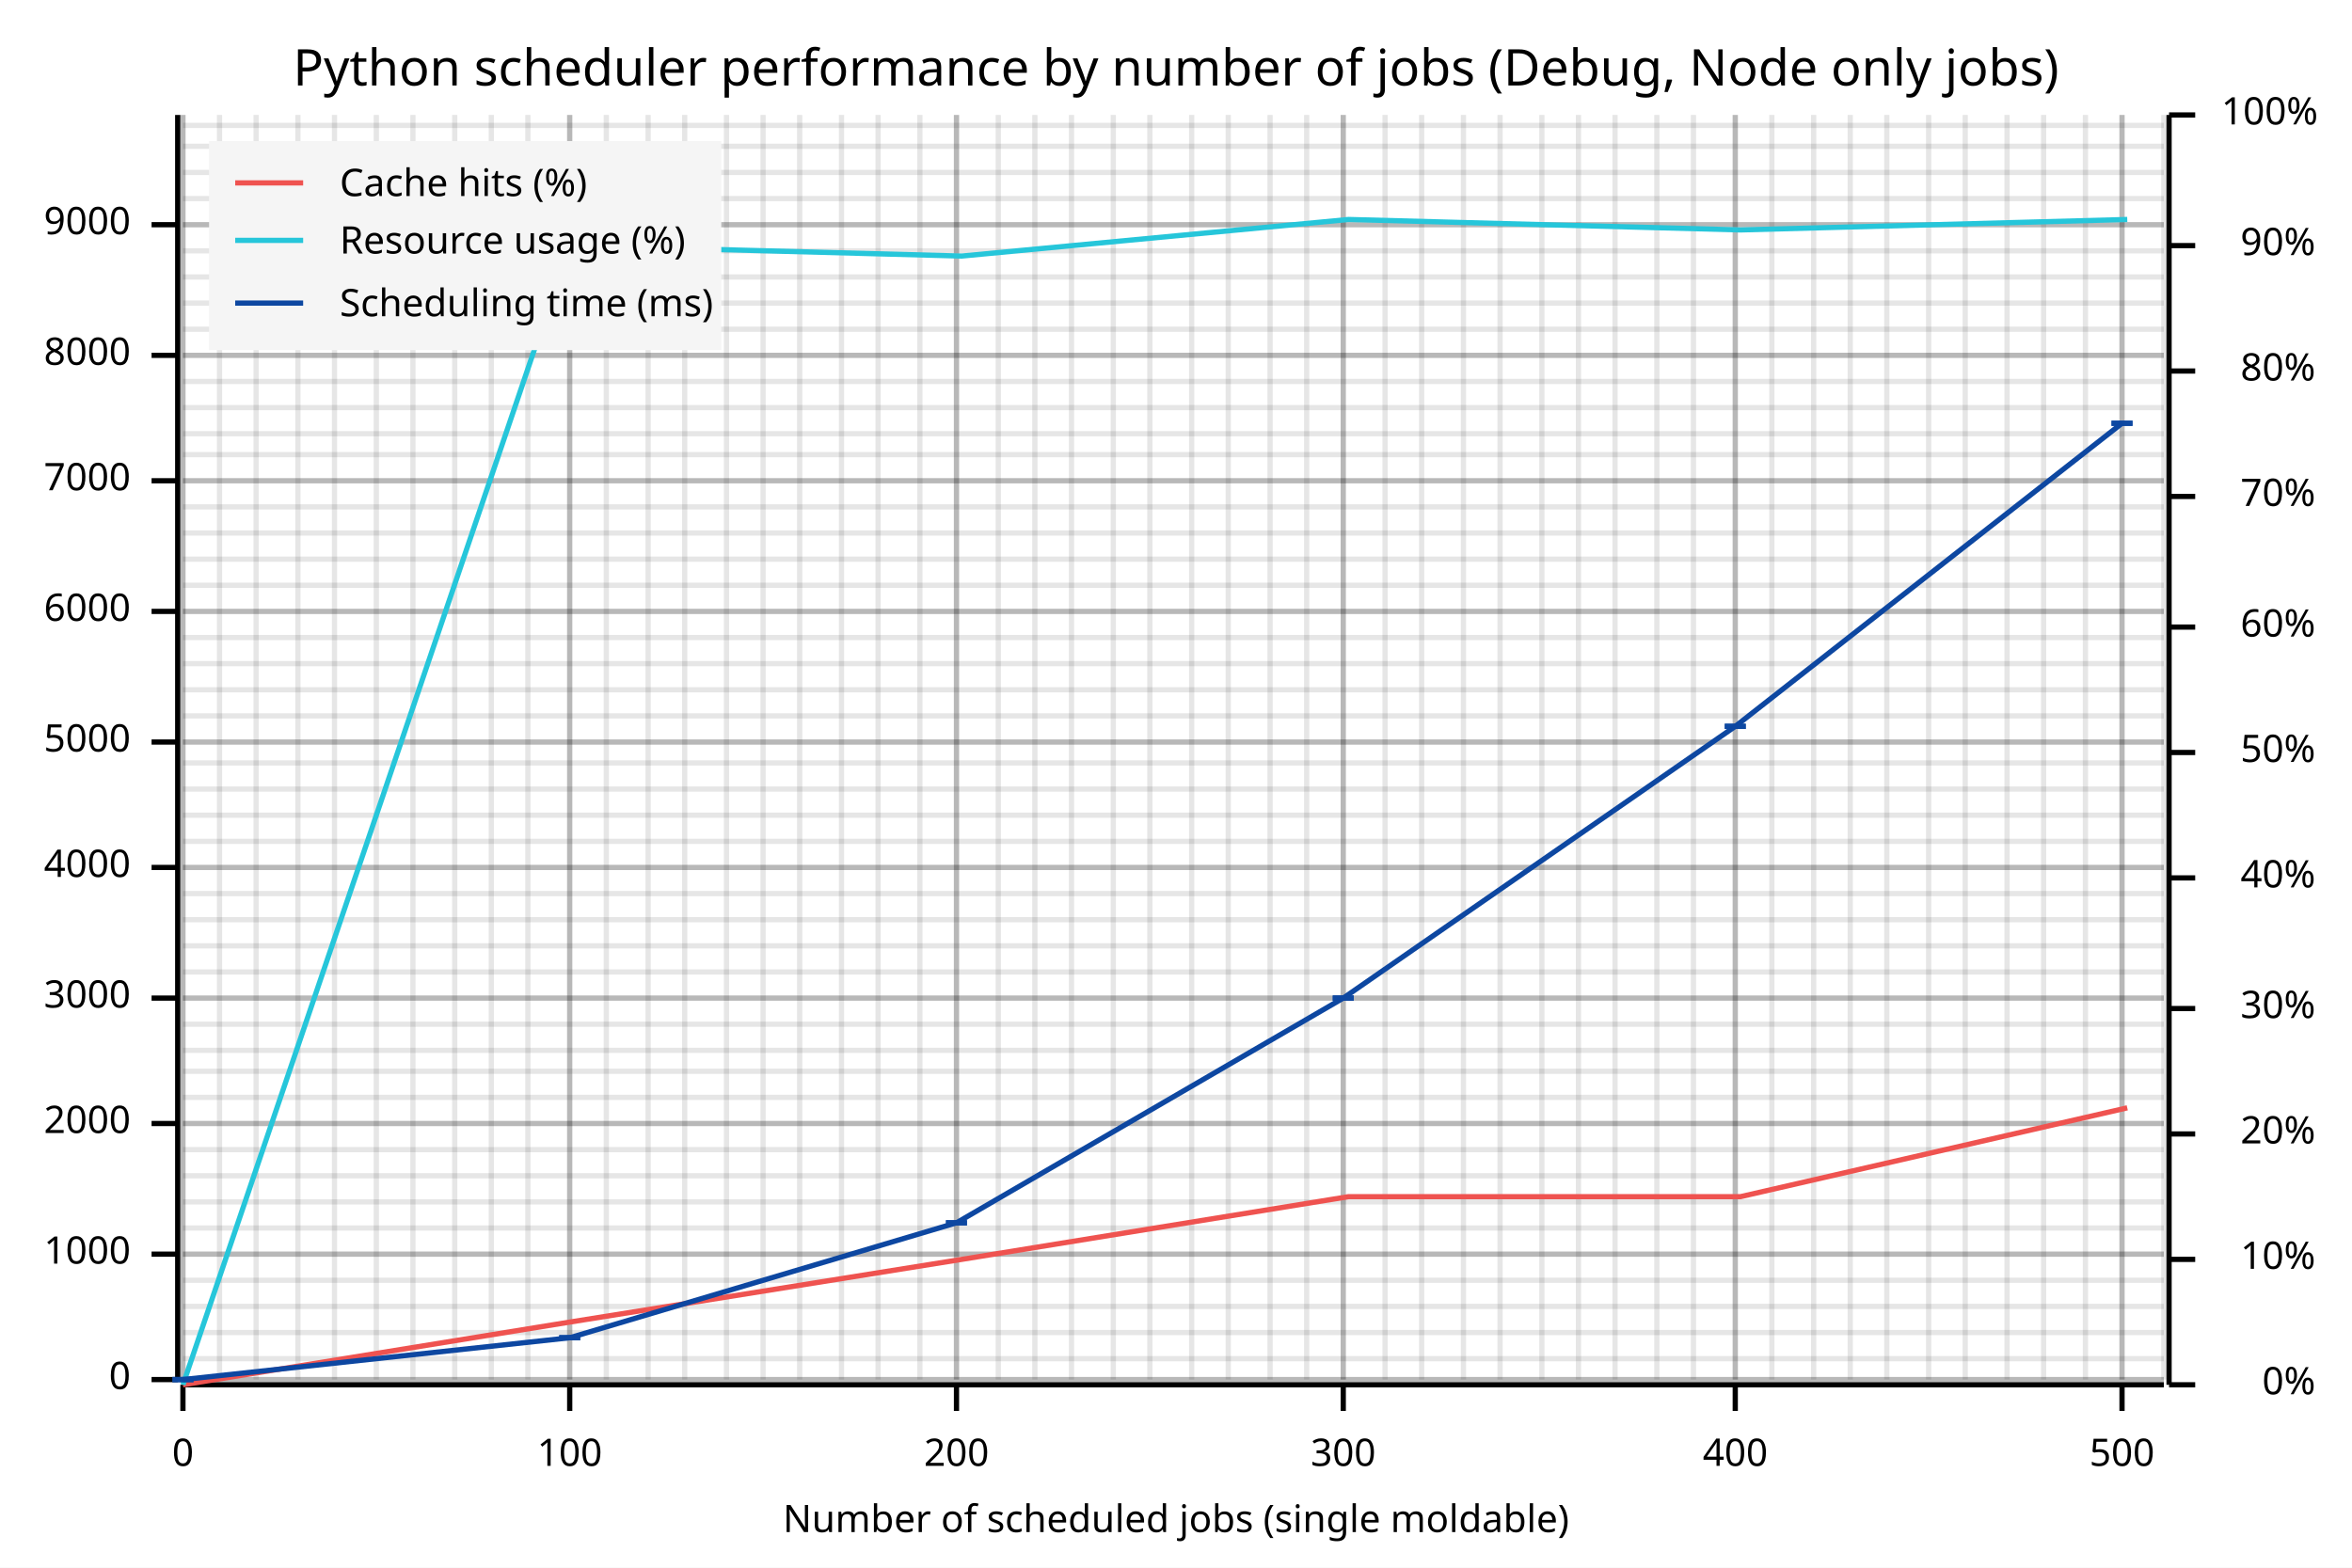
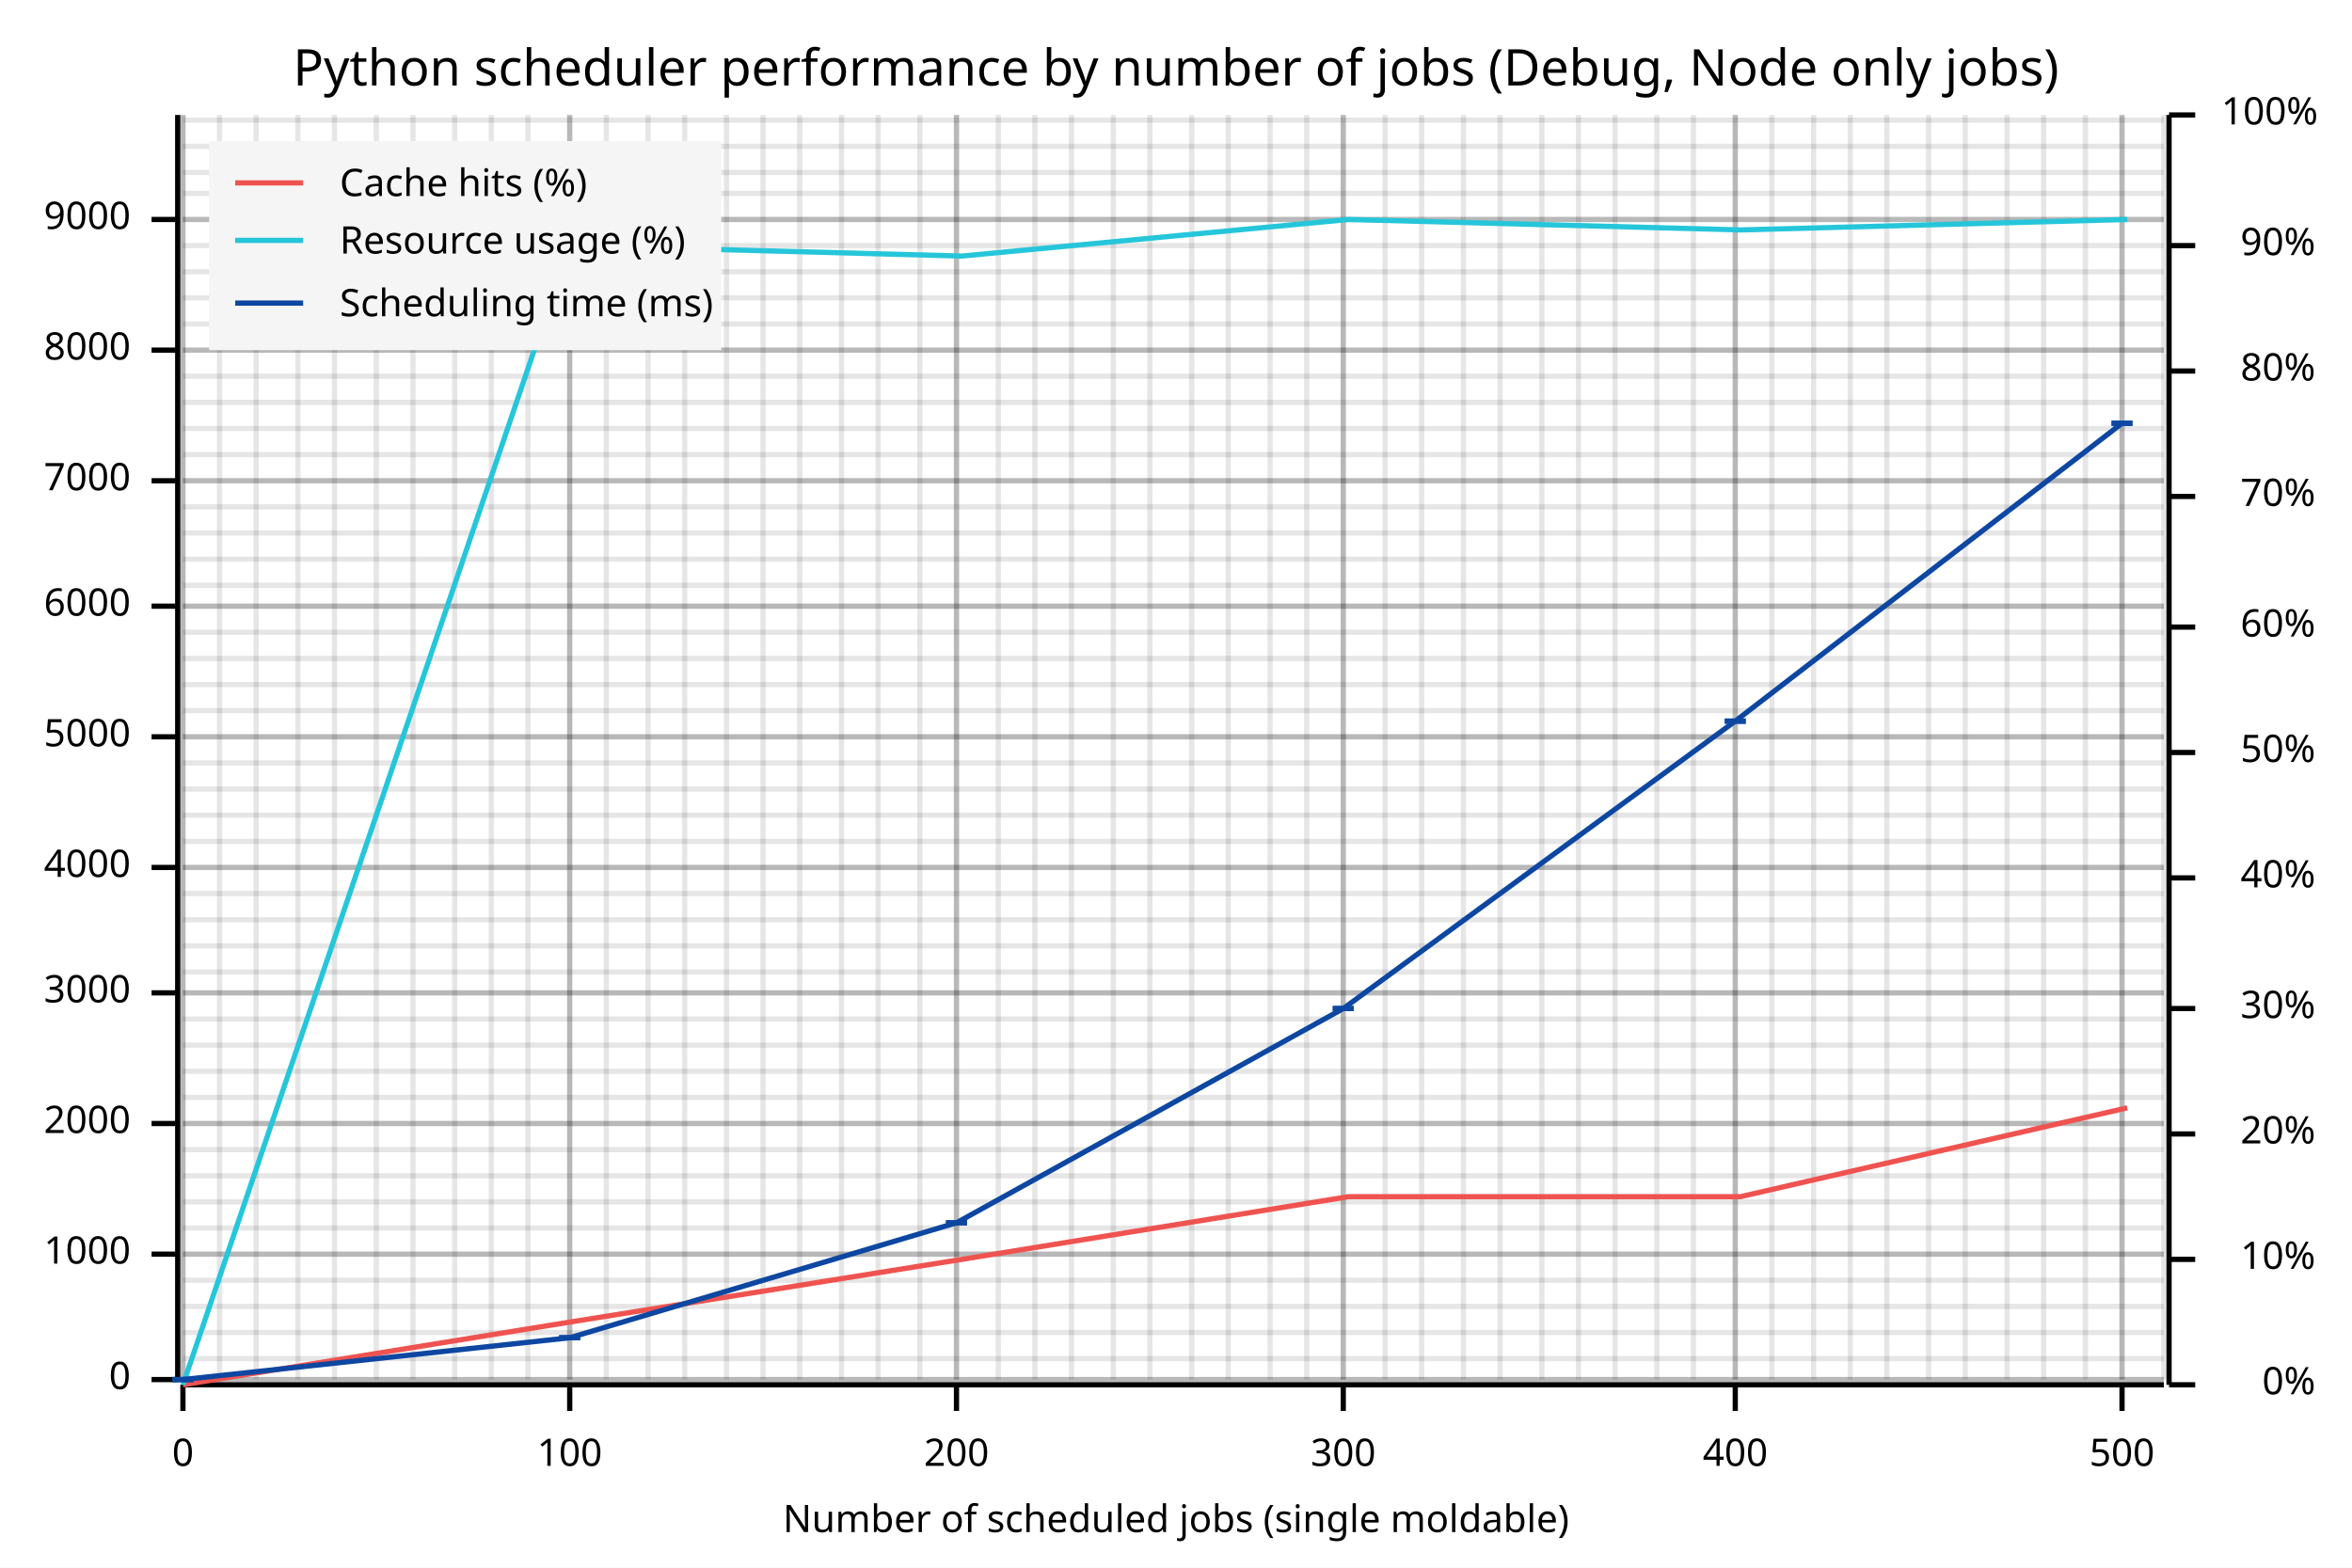
<svg xmlns="http://www.w3.org/2000/svg" width="450" height="300" viewBox="0 0 450 300">
  <rect x="0" y="0" width="450" height="300" opacity="1" fill="#FFFFFF" stroke="none" />
  <text x="225" y="9" dy="0.76em" text-anchor="middle" font-family="sans-serif" font-size="9.677" opacity="1" fill="#000000">
Python scheduler performance by number of jobs (Debug, Node only jobs)
</text>
  <line opacity="0.1" stroke="#000000" stroke-width="1" x1="35" y1="264" x2="35" y2="22" />
  <line opacity="0.1" stroke="#000000" stroke-width="1" x1="42" y1="264" x2="42" y2="22" />
  <line opacity="0.1" stroke="#000000" stroke-width="1" x1="49" y1="264" x2="49" y2="22" />
  <line opacity="0.1" stroke="#000000" stroke-width="1" x1="57" y1="264" x2="57" y2="22" />
  <line opacity="0.1" stroke="#000000" stroke-width="1" x1="64" y1="264" x2="64" y2="22" />
  <line opacity="0.1" stroke="#000000" stroke-width="1" x1="72" y1="264" x2="72" y2="22" />
  <line opacity="0.1" stroke="#000000" stroke-width="1" x1="79" y1="264" x2="79" y2="22" />
  <line opacity="0.1" stroke="#000000" stroke-width="1" x1="87" y1="264" x2="87" y2="22" />
  <line opacity="0.1" stroke="#000000" stroke-width="1" x1="94" y1="264" x2="94" y2="22" />
  <line opacity="0.1" stroke="#000000" stroke-width="1" x1="101" y1="264" x2="101" y2="22" />
  <line opacity="0.1" stroke="#000000" stroke-width="1" x1="109" y1="264" x2="109" y2="22" />
  <line opacity="0.1" stroke="#000000" stroke-width="1" x1="116" y1="264" x2="116" y2="22" />
  <line opacity="0.1" stroke="#000000" stroke-width="1" x1="124" y1="264" x2="124" y2="22" />
  <line opacity="0.1" stroke="#000000" stroke-width="1" x1="131" y1="264" x2="131" y2="22" />
  <line opacity="0.1" stroke="#000000" stroke-width="1" x1="139" y1="264" x2="139" y2="22" />
  <line opacity="0.1" stroke="#000000" stroke-width="1" x1="146" y1="264" x2="146" y2="22" />
  <line opacity="0.1" stroke="#000000" stroke-width="1" x1="153" y1="264" x2="153" y2="22" />
  <line opacity="0.1" stroke="#000000" stroke-width="1" x1="161" y1="264" x2="161" y2="22" />
  <line opacity="0.1" stroke="#000000" stroke-width="1" x1="168" y1="264" x2="168" y2="22" />
  <line opacity="0.1" stroke="#000000" stroke-width="1" x1="176" y1="264" x2="176" y2="22" />
  <line opacity="0.1" stroke="#000000" stroke-width="1" x1="183" y1="264" x2="183" y2="22" />
  <line opacity="0.1" stroke="#000000" stroke-width="1" x1="191" y1="264" x2="191" y2="22" />
  <line opacity="0.1" stroke="#000000" stroke-width="1" x1="198" y1="264" x2="198" y2="22" />
  <line opacity="0.1" stroke="#000000" stroke-width="1" x1="205" y1="264" x2="205" y2="22" />
  <line opacity="0.1" stroke="#000000" stroke-width="1" x1="213" y1="264" x2="213" y2="22" />
  <line opacity="0.1" stroke="#000000" stroke-width="1" x1="220" y1="264" x2="220" y2="22" />
  <line opacity="0.1" stroke="#000000" stroke-width="1" x1="228" y1="264" x2="228" y2="22" />
  <line opacity="0.1" stroke="#000000" stroke-width="1" x1="235" y1="264" x2="235" y2="22" />
  <line opacity="0.1" stroke="#000000" stroke-width="1" x1="243" y1="264" x2="243" y2="22" />
  <line opacity="0.1" stroke="#000000" stroke-width="1" x1="250" y1="264" x2="250" y2="22" />
  <line opacity="0.1" stroke="#000000" stroke-width="1" x1="257" y1="264" x2="257" y2="22" />
  <line opacity="0.1" stroke="#000000" stroke-width="1" x1="265" y1="264" x2="265" y2="22" />
  <line opacity="0.1" stroke="#000000" stroke-width="1" x1="272" y1="264" x2="272" y2="22" />
  <line opacity="0.1" stroke="#000000" stroke-width="1" x1="280" y1="264" x2="280" y2="22" />
  <line opacity="0.1" stroke="#000000" stroke-width="1" x1="287" y1="264" x2="287" y2="22" />
  <line opacity="0.1" stroke="#000000" stroke-width="1" x1="295" y1="264" x2="295" y2="22" />
  <line opacity="0.1" stroke="#000000" stroke-width="1" x1="302" y1="264" x2="302" y2="22" />
  <line opacity="0.1" stroke="#000000" stroke-width="1" x1="309" y1="264" x2="309" y2="22" />
  <line opacity="0.1" stroke="#000000" stroke-width="1" x1="317" y1="264" x2="317" y2="22" />
  <line opacity="0.1" stroke="#000000" stroke-width="1" x1="324" y1="264" x2="324" y2="22" />
  <line opacity="0.1" stroke="#000000" stroke-width="1" x1="332" y1="264" x2="332" y2="22" />
  <line opacity="0.1" stroke="#000000" stroke-width="1" x1="339" y1="264" x2="339" y2="22" />
  <line opacity="0.1" stroke="#000000" stroke-width="1" x1="347" y1="264" x2="347" y2="22" />
  <line opacity="0.1" stroke="#000000" stroke-width="1" x1="354" y1="264" x2="354" y2="22" />
  <line opacity="0.1" stroke="#000000" stroke-width="1" x1="361" y1="264" x2="361" y2="22" />
  <line opacity="0.1" stroke="#000000" stroke-width="1" x1="369" y1="264" x2="369" y2="22" />
  <line opacity="0.1" stroke="#000000" stroke-width="1" x1="376" y1="264" x2="376" y2="22" />
  <line opacity="0.1" stroke="#000000" stroke-width="1" x1="384" y1="264" x2="384" y2="22" />
  <line opacity="0.1" stroke="#000000" stroke-width="1" x1="391" y1="264" x2="391" y2="22" />
  <line opacity="0.1" stroke="#000000" stroke-width="1" x1="399" y1="264" x2="399" y2="22" />
  <line opacity="0.1" stroke="#000000" stroke-width="1" x1="406" y1="264" x2="406" y2="22" />
  <line opacity="0.1" stroke="#000000" stroke-width="1" x1="414" y1="264" x2="414" y2="22" />
  <line opacity="0.1" stroke="#000000" stroke-width="1" x1="35" y1="264" x2="414" y2="264" />
  <line opacity="0.1" stroke="#000000" stroke-width="1" x1="35" y1="260" x2="414" y2="260" />
  <line opacity="0.1" stroke="#000000" stroke-width="1" x1="35" y1="255" x2="414" y2="255" />
  <line opacity="0.1" stroke="#000000" stroke-width="1" x1="35" y1="250" x2="414" y2="250" />
  <line opacity="0.1" stroke="#000000" stroke-width="1" x1="35" y1="245" x2="414" y2="245" />
  <line opacity="0.1" stroke="#000000" stroke-width="1" x1="35" y1="240" x2="414" y2="240" />
  <line opacity="0.1" stroke="#000000" stroke-width="1" x1="35" y1="235" x2="414" y2="235" />
  <line opacity="0.1" stroke="#000000" stroke-width="1" x1="35" y1="230" x2="414" y2="230" />
  <line opacity="0.1" stroke="#000000" stroke-width="1" x1="35" y1="225" x2="414" y2="225" />
  <line opacity="0.1" stroke="#000000" stroke-width="1" x1="35" y1="220" x2="414" y2="220" />
  <line opacity="0.1" stroke="#000000" stroke-width="1" x1="35" y1="215" x2="414" y2="215" />
  <line opacity="0.1" stroke="#000000" stroke-width="1" x1="35" y1="210" x2="414" y2="210" />
  <line opacity="0.1" stroke="#000000" stroke-width="1" x1="35" y1="205" x2="414" y2="205" />
-   <line opacity="0.1" stroke="#000000" stroke-width="1" x1="35" y1="201" x2="414" y2="201" />
-   <line opacity="0.1" stroke="#000000" stroke-width="1" x1="35" y1="196" x2="414" y2="196" />
-   <line opacity="0.1" stroke="#000000" stroke-width="1" x1="35" y1="191" x2="414" y2="191" />
+   <line opacity="0.1" stroke="#000000" stroke-width="1" x1="35" y1="200" x2="414" y2="200" />
+   <line opacity="0.1" stroke="#000000" stroke-width="1" x1="35" y1="195" x2="414" y2="195" />
+   <line opacity="0.1" stroke="#000000" stroke-width="1" x1="35" y1="190" x2="414" y2="190" />
  <line opacity="0.1" stroke="#000000" stroke-width="1" x1="35" y1="186" x2="414" y2="186" />
  <line opacity="0.1" stroke="#000000" stroke-width="1" x1="35" y1="181" x2="414" y2="181" />
  <line opacity="0.1" stroke="#000000" stroke-width="1" x1="35" y1="176" x2="414" y2="176" />
  <line opacity="0.1" stroke="#000000" stroke-width="1" x1="35" y1="171" x2="414" y2="171" />
  <line opacity="0.1" stroke="#000000" stroke-width="1" x1="35" y1="166" x2="414" y2="166" />
  <line opacity="0.1" stroke="#000000" stroke-width="1" x1="35" y1="161" x2="414" y2="161" />
  <line opacity="0.1" stroke="#000000" stroke-width="1" x1="35" y1="156" x2="414" y2="156" />
  <line opacity="0.1" stroke="#000000" stroke-width="1" x1="35" y1="151" x2="414" y2="151" />
  <line opacity="0.1" stroke="#000000" stroke-width="1" x1="35" y1="146" x2="414" y2="146" />
-   <line opacity="0.1" stroke="#000000" stroke-width="1" x1="35" y1="142" x2="414" y2="142" />
-   <line opacity="0.1" stroke="#000000" stroke-width="1" x1="35" y1="137" x2="414" y2="137" />
-   <line opacity="0.1" stroke="#000000" stroke-width="1" x1="35" y1="132" x2="414" y2="132" />
-   <line opacity="0.1" stroke="#000000" stroke-width="1" x1="35" y1="127" x2="414" y2="127" />
-   <line opacity="0.1" stroke="#000000" stroke-width="1" x1="35" y1="122" x2="414" y2="122" />
-   <line opacity="0.1" stroke="#000000" stroke-width="1" x1="35" y1="117" x2="414" y2="117" />
+   <line opacity="0.1" stroke="#000000" stroke-width="1" x1="35" y1="141" x2="414" y2="141" />
+   <line opacity="0.1" stroke="#000000" stroke-width="1" x1="35" y1="136" x2="414" y2="136" />
+   <line opacity="0.1" stroke="#000000" stroke-width="1" x1="35" y1="131" x2="414" y2="131" />
+   <line opacity="0.1" stroke="#000000" stroke-width="1" x1="35" y1="126" x2="414" y2="126" />
+   <line opacity="0.1" stroke="#000000" stroke-width="1" x1="35" y1="121" x2="414" y2="121" />
+   <line opacity="0.1" stroke="#000000" stroke-width="1" x1="35" y1="116" x2="414" y2="116" />
  <line opacity="0.1" stroke="#000000" stroke-width="1" x1="35" y1="112" x2="414" y2="112" />
  <line opacity="0.1" stroke="#000000" stroke-width="1" x1="35" y1="107" x2="414" y2="107" />
  <line opacity="0.1" stroke="#000000" stroke-width="1" x1="35" y1="102" x2="414" y2="102" />
  <line opacity="0.1" stroke="#000000" stroke-width="1" x1="35" y1="97" x2="414" y2="97" />
  <line opacity="0.1" stroke="#000000" stroke-width="1" x1="35" y1="92" x2="414" y2="92" />
  <line opacity="0.1" stroke="#000000" stroke-width="1" x1="35" y1="87" x2="414" y2="87" />
-   <line opacity="0.1" stroke="#000000" stroke-width="1" x1="35" y1="83" x2="414" y2="83" />
-   <line opacity="0.1" stroke="#000000" stroke-width="1" x1="35" y1="78" x2="414" y2="78" />
-   <line opacity="0.1" stroke="#000000" stroke-width="1" x1="35" y1="73" x2="414" y2="73" />
-   <line opacity="0.1" stroke="#000000" stroke-width="1" x1="35" y1="68" x2="414" y2="68" />
-   <line opacity="0.1" stroke="#000000" stroke-width="1" x1="35" y1="63" x2="414" y2="63" />
-   <line opacity="0.1" stroke="#000000" stroke-width="1" x1="35" y1="58" x2="414" y2="58" />
-   <line opacity="0.1" stroke="#000000" stroke-width="1" x1="35" y1="53" x2="414" y2="53" />
-   <line opacity="0.1" stroke="#000000" stroke-width="1" x1="35" y1="48" x2="414" y2="48" />
-   <line opacity="0.1" stroke="#000000" stroke-width="1" x1="35" y1="43" x2="414" y2="43" />
-   <line opacity="0.1" stroke="#000000" stroke-width="1" x1="35" y1="38" x2="414" y2="38" />
+   <line opacity="0.1" stroke="#000000" stroke-width="1" x1="35" y1="82" x2="414" y2="82" />
+   <line opacity="0.1" stroke="#000000" stroke-width="1" x1="35" y1="77" x2="414" y2="77" />
+   <line opacity="0.1" stroke="#000000" stroke-width="1" x1="35" y1="72" x2="414" y2="72" />
+   <line opacity="0.1" stroke="#000000" stroke-width="1" x1="35" y1="67" x2="414" y2="67" />
+   <line opacity="0.1" stroke="#000000" stroke-width="1" x1="35" y1="62" x2="414" y2="62" />
+   <line opacity="0.1" stroke="#000000" stroke-width="1" x1="35" y1="57" x2="414" y2="57" />
+   <line opacity="0.1" stroke="#000000" stroke-width="1" x1="35" y1="52" x2="414" y2="52" />
+   <line opacity="0.1" stroke="#000000" stroke-width="1" x1="35" y1="47" x2="414" y2="47" />
+   <line opacity="0.1" stroke="#000000" stroke-width="1" x1="35" y1="42" x2="414" y2="42" />
+   <line opacity="0.1" stroke="#000000" stroke-width="1" x1="35" y1="37" x2="414" y2="37" />
  <line opacity="0.1" stroke="#000000" stroke-width="1" x1="35" y1="33" x2="414" y2="33" />
  <line opacity="0.1" stroke="#000000" stroke-width="1" x1="35" y1="28" x2="414" y2="28" />
-   <line opacity="0.1" stroke="#000000" stroke-width="1" x1="35" y1="24" x2="414" y2="24" />
+   <line opacity="0.1" stroke="#000000" stroke-width="1" x1="35" y1="23" x2="414" y2="23" />
  <text x="225" y="295" dy="-0.5ex" text-anchor="middle" font-family="sans-serif" font-size="7.258" opacity="1" fill="#000000">
Number of scheduled jobs (single moldable)
</text>
  <line opacity="0.2" stroke="#000000" stroke-width="1" x1="35" y1="264" x2="35" y2="22" />
  <line opacity="0.2" stroke="#000000" stroke-width="1" x1="109" y1="264" x2="109" y2="22" />
  <line opacity="0.2" stroke="#000000" stroke-width="1" x1="183" y1="264" x2="183" y2="22" />
  <line opacity="0.2" stroke="#000000" stroke-width="1" x1="257" y1="264" x2="257" y2="22" />
  <line opacity="0.2" stroke="#000000" stroke-width="1" x1="332" y1="264" x2="332" y2="22" />
  <line opacity="0.2" stroke="#000000" stroke-width="1" x1="406" y1="264" x2="406" y2="22" />
  <line opacity="0.2" stroke="#000000" stroke-width="1" x1="35" y1="264" x2="414" y2="264" />
  <line opacity="0.2" stroke="#000000" stroke-width="1" x1="35" y1="240" x2="414" y2="240" />
  <line opacity="0.2" stroke="#000000" stroke-width="1" x1="35" y1="215" x2="414" y2="215" />
-   <line opacity="0.2" stroke="#000000" stroke-width="1" x1="35" y1="191" x2="414" y2="191" />
+   <line opacity="0.2" stroke="#000000" stroke-width="1" x1="35" y1="190" x2="414" y2="190" />
  <line opacity="0.2" stroke="#000000" stroke-width="1" x1="35" y1="166" x2="414" y2="166" />
-   <line opacity="0.2" stroke="#000000" stroke-width="1" x1="35" y1="142" x2="414" y2="142" />
-   <line opacity="0.2" stroke="#000000" stroke-width="1" x1="35" y1="117" x2="414" y2="117" />
+   <line opacity="0.2" stroke="#000000" stroke-width="1" x1="35" y1="141" x2="414" y2="141" />
+   <line opacity="0.2" stroke="#000000" stroke-width="1" x1="35" y1="116" x2="414" y2="116" />
  <line opacity="0.2" stroke="#000000" stroke-width="1" x1="35" y1="92" x2="414" y2="92" />
-   <line opacity="0.2" stroke="#000000" stroke-width="1" x1="35" y1="68" x2="414" y2="68" />
-   <line opacity="0.2" stroke="#000000" stroke-width="1" x1="35" y1="43" x2="414" y2="43" />
+   <line opacity="0.2" stroke="#000000" stroke-width="1" x1="35" y1="67" x2="414" y2="67" />
+   <line opacity="0.2" stroke="#000000" stroke-width="1" x1="35" y1="42" x2="414" y2="42" />
  <polyline fill="none" opacity="1" stroke="#000000" stroke-width="1" points="34,22 34,264 " />
  <text x="25" y="264" dy="0.5ex" text-anchor="end" font-family="sans-serif" font-size="7.258" opacity="1" fill="#000000">
0
</text>
  <polyline fill="none" opacity="1" stroke="#000000" stroke-width="1" points="29,264 34,264 " />
  <text x="25" y="240" dy="0.5ex" text-anchor="end" font-family="sans-serif" font-size="7.258" opacity="1" fill="#000000">
1000
</text>
  <polyline fill="none" opacity="1" stroke="#000000" stroke-width="1" points="29,240 34,240 " />
  <text x="25" y="215" dy="0.5ex" text-anchor="end" font-family="sans-serif" font-size="7.258" opacity="1" fill="#000000">
2000
</text>
  <polyline fill="none" opacity="1" stroke="#000000" stroke-width="1" points="29,215 34,215 " />
-   <text x="25" y="191" dy="0.5ex" text-anchor="end" font-family="sans-serif" font-size="7.258" opacity="1" fill="#000000">
+   <text x="25" y="190" dy="0.5ex" text-anchor="end" font-family="sans-serif" font-size="7.258" opacity="1" fill="#000000">
3000
</text>
-   <polyline fill="none" opacity="1" stroke="#000000" stroke-width="1" points="29,191 34,191 " />
+   <polyline fill="none" opacity="1" stroke="#000000" stroke-width="1" points="29,190 34,190 " />
  <text x="25" y="166" dy="0.5ex" text-anchor="end" font-family="sans-serif" font-size="7.258" opacity="1" fill="#000000">
4000
</text>
  <polyline fill="none" opacity="1" stroke="#000000" stroke-width="1" points="29,166 34,166 " />
-   <text x="25" y="142" dy="0.5ex" text-anchor="end" font-family="sans-serif" font-size="7.258" opacity="1" fill="#000000">
+   <text x="25" y="141" dy="0.5ex" text-anchor="end" font-family="sans-serif" font-size="7.258" opacity="1" fill="#000000">
5000
</text>
-   <polyline fill="none" opacity="1" stroke="#000000" stroke-width="1" points="29,142 34,142 " />
-   <text x="25" y="117" dy="0.5ex" text-anchor="end" font-family="sans-serif" font-size="7.258" opacity="1" fill="#000000">
+   <polyline fill="none" opacity="1" stroke="#000000" stroke-width="1" points="29,141 34,141 " />
+   <text x="25" y="116" dy="0.5ex" text-anchor="end" font-family="sans-serif" font-size="7.258" opacity="1" fill="#000000">
6000
</text>
-   <polyline fill="none" opacity="1" stroke="#000000" stroke-width="1" points="29,117 34,117 " />
+   <polyline fill="none" opacity="1" stroke="#000000" stroke-width="1" points="29,116 34,116 " />
  <text x="25" y="92" dy="0.5ex" text-anchor="end" font-family="sans-serif" font-size="7.258" opacity="1" fill="#000000">
7000
</text>
  <polyline fill="none" opacity="1" stroke="#000000" stroke-width="1" points="29,92 34,92 " />
-   <text x="25" y="68" dy="0.5ex" text-anchor="end" font-family="sans-serif" font-size="7.258" opacity="1" fill="#000000">
+   <text x="25" y="67" dy="0.5ex" text-anchor="end" font-family="sans-serif" font-size="7.258" opacity="1" fill="#000000">
8000
</text>
-   <polyline fill="none" opacity="1" stroke="#000000" stroke-width="1" points="29,68 34,68 " />
-   <text x="25" y="43" dy="0.5ex" text-anchor="end" font-family="sans-serif" font-size="7.258" opacity="1" fill="#000000">
+   <polyline fill="none" opacity="1" stroke="#000000" stroke-width="1" points="29,67 34,67 " />
+   <text x="25" y="42" dy="0.5ex" text-anchor="end" font-family="sans-serif" font-size="7.258" opacity="1" fill="#000000">
9000
</text>
-   <polyline fill="none" opacity="1" stroke="#000000" stroke-width="1" points="29,43 34,43 " />
+   <polyline fill="none" opacity="1" stroke="#000000" stroke-width="1" points="29,42 34,42 " />
  <polyline fill="none" opacity="1" stroke="#000000" stroke-width="1" points="35,265 414,265 " />
  <text x="35" y="275" dy="0.76em" text-anchor="middle" font-family="sans-serif" font-size="7.258" opacity="1" fill="#000000">
0
</text>
  <polyline fill="none" opacity="1" stroke="#000000" stroke-width="1" points="35,265 35,270 " />
  <text x="109" y="275" dy="0.76em" text-anchor="middle" font-family="sans-serif" font-size="7.258" opacity="1" fill="#000000">
100
</text>
  <polyline fill="none" opacity="1" stroke="#000000" stroke-width="1" points="109,265 109,270 " />
  <text x="183" y="275" dy="0.76em" text-anchor="middle" font-family="sans-serif" font-size="7.258" opacity="1" fill="#000000">
200
</text>
  <polyline fill="none" opacity="1" stroke="#000000" stroke-width="1" points="183,265 183,270 " />
  <text x="257" y="275" dy="0.76em" text-anchor="middle" font-family="sans-serif" font-size="7.258" opacity="1" fill="#000000">
300
</text>
  <polyline fill="none" opacity="1" stroke="#000000" stroke-width="1" points="257,265 257,270 " />
  <text x="332" y="275" dy="0.76em" text-anchor="middle" font-family="sans-serif" font-size="7.258" opacity="1" fill="#000000">
400
</text>
  <polyline fill="none" opacity="1" stroke="#000000" stroke-width="1" points="332,265 332,270 " />
  <text x="406" y="275" dy="0.76em" text-anchor="middle" font-family="sans-serif" font-size="7.258" opacity="1" fill="#000000">
500
</text>
  <polyline fill="none" opacity="1" stroke="#000000" stroke-width="1" points="406,265 406,270 " />
  <polyline fill="none" opacity="1" stroke="#000000" stroke-width="1" points="415,22 415,265 " />
  <text x="443" y="265" dy="0.5ex" text-anchor="end" font-family="sans-serif" font-size="7.258" opacity="1" fill="#000000">
0%
</text>
  <polyline fill="none" opacity="1" stroke="#000000" stroke-width="1" points="415,265 420,265 " />
  <text x="443" y="241" dy="0.5ex" text-anchor="end" font-family="sans-serif" font-size="7.258" opacity="1" fill="#000000">
10%
</text>
  <polyline fill="none" opacity="1" stroke="#000000" stroke-width="1" points="415,241 420,241 " />
  <text x="443" y="217" dy="0.5ex" text-anchor="end" font-family="sans-serif" font-size="7.258" opacity="1" fill="#000000">
20%
</text>
  <polyline fill="none" opacity="1" stroke="#000000" stroke-width="1" points="415,217 420,217 " />
  <text x="443" y="193" dy="0.5ex" text-anchor="end" font-family="sans-serif" font-size="7.258" opacity="1" fill="#000000">
30%
</text>
  <polyline fill="none" opacity="1" stroke="#000000" stroke-width="1" points="415,193 420,193 " />
  <text x="443" y="168" dy="0.5ex" text-anchor="end" font-family="sans-serif" font-size="7.258" opacity="1" fill="#000000">
40%
</text>
  <polyline fill="none" opacity="1" stroke="#000000" stroke-width="1" points="415,168 420,168 " />
  <text x="443" y="144" dy="0.5ex" text-anchor="end" font-family="sans-serif" font-size="7.258" opacity="1" fill="#000000">
50%
</text>
  <polyline fill="none" opacity="1" stroke="#000000" stroke-width="1" points="415,144 420,144 " />
  <text x="443" y="120" dy="0.5ex" text-anchor="end" font-family="sans-serif" font-size="7.258" opacity="1" fill="#000000">
60%
</text>
  <polyline fill="none" opacity="1" stroke="#000000" stroke-width="1" points="415,120 420,120 " />
  <text x="443" y="95" dy="0.5ex" text-anchor="end" font-family="sans-serif" font-size="7.258" opacity="1" fill="#000000">
70%
</text>
  <polyline fill="none" opacity="1" stroke="#000000" stroke-width="1" points="415,95 420,95 " />
  <text x="443" y="71" dy="0.5ex" text-anchor="end" font-family="sans-serif" font-size="7.258" opacity="1" fill="#000000">
80%
</text>
  <polyline fill="none" opacity="1" stroke="#000000" stroke-width="1" points="415,71 420,71 " />
  <text x="443" y="47" dy="0.5ex" text-anchor="end" font-family="sans-serif" font-size="7.258" opacity="1" fill="#000000">
90%
</text>
  <polyline fill="none" opacity="1" stroke="#000000" stroke-width="1" points="415,47 420,47 " />
  <text x="425" y="22" dy="0.5ex" text-anchor="start" font-family="sans-serif" font-size="7.258" opacity="1" fill="#000000">
100%
</text>
  <polyline fill="none" opacity="1" stroke="#000000" stroke-width="1" points="415,22 420,22 " />
  <polyline fill="none" opacity="1" stroke="#EF5350" stroke-width="1" points="35,265 109,253 184,241 258,229 333,229 407,212 " />
  <polyline fill="none" opacity="1" stroke="#26C6DA" stroke-width="1" points="35,265 109,47 184,49 258,42 333,44 407,42 " />
-   <polyline fill="none" opacity="1" stroke="#0D47A1" stroke-width="1" points="35,264 109,256 183,234 257,191 332,139 406,81 " />
+   <polyline fill="none" opacity="1" stroke="#0D47A1" stroke-width="1" points="35,264 109,256 183,234 257,193 332,138 406,81 " />
  <line opacity="0.8" stroke="#0D47A1" stroke-width="1" x1="33" y1="264" x2="37" y2="264" />
  <line opacity="0.8" stroke="#0D47A1" stroke-width="1" x1="35" y1="264" x2="35" y2="264" />
  <rect x="33" y="264" width="4" height="0" opacity="0.8" fill="none" stroke="#0D47A1" />
  <line opacity="0.8" stroke="#0D47A1" stroke-width="1" x1="33" y1="264" x2="37" y2="264" />
  <line opacity="0.8" stroke="#0D47A1" stroke-width="1" x1="35" y1="264" x2="35" y2="264" />
  <line opacity="0.8" stroke="#0D47A1" stroke-width="1" x1="33" y1="264" x2="37" y2="264" />
  <line opacity="0.8" stroke="#0D47A1" stroke-width="1" x1="107" y1="256" x2="111" y2="256" />
  <line opacity="0.8" stroke="#0D47A1" stroke-width="1" x1="109" y1="256" x2="109" y2="256" />
  <rect x="107" y="256" width="4" height="0" opacity="0.8" fill="none" stroke="#0D47A1" />
  <line opacity="0.8" stroke="#0D47A1" stroke-width="1" x1="107" y1="256" x2="111" y2="256" />
  <line opacity="0.8" stroke="#0D47A1" stroke-width="1" x1="109" y1="256" x2="109" y2="256" />
  <line opacity="0.8" stroke="#0D47A1" stroke-width="1" x1="107" y1="256" x2="111" y2="256" />
  <line opacity="0.8" stroke="#0D47A1" stroke-width="1" x1="181" y1="234" x2="185" y2="234" />
  <line opacity="0.8" stroke="#0D47A1" stroke-width="1" x1="183" y1="234" x2="183" y2="234" />
  <rect x="181" y="234" width="4" height="0" opacity="0.8" fill="none" stroke="#0D47A1" />
  <line opacity="0.8" stroke="#0D47A1" stroke-width="1" x1="181" y1="234" x2="185" y2="234" />
  <line opacity="0.8" stroke="#0D47A1" stroke-width="1" x1="183" y1="234" x2="183" y2="234" />
  <line opacity="0.8" stroke="#0D47A1" stroke-width="1" x1="181" y1="234" x2="185" y2="234" />
-   <line opacity="0.8" stroke="#0D47A1" stroke-width="1" x1="255" y1="191" x2="259" y2="191" />
-   <line opacity="0.8" stroke="#0D47A1" stroke-width="1" x1="257" y1="191" x2="257" y2="191" />
-   <rect x="255" y="191" width="4" height="0" opacity="0.8" fill="none" stroke="#0D47A1" />
-   <line opacity="0.8" stroke="#0D47A1" stroke-width="1" x1="255" y1="191" x2="259" y2="191" />
-   <line opacity="0.8" stroke="#0D47A1" stroke-width="1" x1="257" y1="191" x2="257" y2="191" />
-   <line opacity="0.8" stroke="#0D47A1" stroke-width="1" x1="255" y1="191" x2="259" y2="191" />
-   <line opacity="0.8" stroke="#0D47A1" stroke-width="1" x1="330" y1="139" x2="334" y2="139" />
-   <line opacity="0.8" stroke="#0D47A1" stroke-width="1" x1="332" y1="139" x2="332" y2="139" />
-   <rect x="330" y="139" width="4" height="0" opacity="0.8" fill="none" stroke="#0D47A1" />
-   <line opacity="0.8" stroke="#0D47A1" stroke-width="1" x1="330" y1="139" x2="334" y2="139" />
-   <line opacity="0.8" stroke="#0D47A1" stroke-width="1" x1="332" y1="139" x2="332" y2="139" />
-   <line opacity="0.8" stroke="#0D47A1" stroke-width="1" x1="330" y1="139" x2="334" y2="139" />
+   <line opacity="0.8" stroke="#0D47A1" stroke-width="1" x1="255" y1="193" x2="259" y2="193" />
+   <line opacity="0.8" stroke="#0D47A1" stroke-width="1" x1="257" y1="193" x2="257" y2="193" />
+   <rect x="255" y="193" width="4" height="0" opacity="0.8" fill="none" stroke="#0D47A1" />
+   <line opacity="0.8" stroke="#0D47A1" stroke-width="1" x1="255" y1="193" x2="259" y2="193" />
+   <line opacity="0.8" stroke="#0D47A1" stroke-width="1" x1="257" y1="193" x2="257" y2="193" />
+   <line opacity="0.8" stroke="#0D47A1" stroke-width="1" x1="255" y1="193" x2="259" y2="193" />
+   <line opacity="0.8" stroke="#0D47A1" stroke-width="1" x1="330" y1="138" x2="334" y2="138" />
+   <line opacity="0.8" stroke="#0D47A1" stroke-width="1" x1="332" y1="138" x2="332" y2="138" />
+   <rect x="330" y="138" width="4" height="0" opacity="0.8" fill="none" stroke="#0D47A1" />
+   <line opacity="0.8" stroke="#0D47A1" stroke-width="1" x1="330" y1="138" x2="334" y2="138" />
+   <line opacity="0.8" stroke="#0D47A1" stroke-width="1" x1="332" y1="138" x2="332" y2="138" />
+   <line opacity="0.8" stroke="#0D47A1" stroke-width="1" x1="330" y1="138" x2="334" y2="138" />
  <line opacity="0.8" stroke="#0D47A1" stroke-width="1" x1="404" y1="81" x2="408" y2="81" />
  <line opacity="0.8" stroke="#0D47A1" stroke-width="1" x1="406" y1="81" x2="406" y2="81" />
  <rect x="404" y="81" width="4" height="0" opacity="0.8" fill="none" stroke="#0D47A1" />
  <line opacity="0.8" stroke="#0D47A1" stroke-width="1" x1="404" y1="81" x2="408" y2="81" />
  <line opacity="0.8" stroke="#0D47A1" stroke-width="1" x1="406" y1="81" x2="406" y2="81" />
  <line opacity="0.8" stroke="#0D47A1" stroke-width="1" x1="404" y1="81" x2="408" y2="81" />
  <rect x="40" y="27" width="98" height="40" opacity="1" fill="#F5F5F5" stroke="none" />
  <text x="65" y="32" dy="0.76em" text-anchor="start" font-family="sans-serif" font-size="7.258" opacity="1" fill="#000000">
Cache hits (%)
</text>
  <text x="65" y="43" dy="0.76em" text-anchor="start" font-family="sans-serif" font-size="7.258" opacity="1" fill="#000000">
Resource usage (%)
</text>
  <text x="65" y="55" dy="0.76em" text-anchor="start" font-family="sans-serif" font-size="7.258" opacity="1" fill="#000000">
Scheduling time (ms)
</text>
  <polyline fill="none" opacity="1" stroke="#EF5350" stroke-width="1" points="45,35 58,35 " />
  <polyline fill="none" opacity="1" stroke="#26C6DA" stroke-width="1" points="45,46 58,46 " />
  <polyline fill="none" opacity="1" stroke="#0D47A1" stroke-width="1" points="45,58 58,58 " />
</svg>
